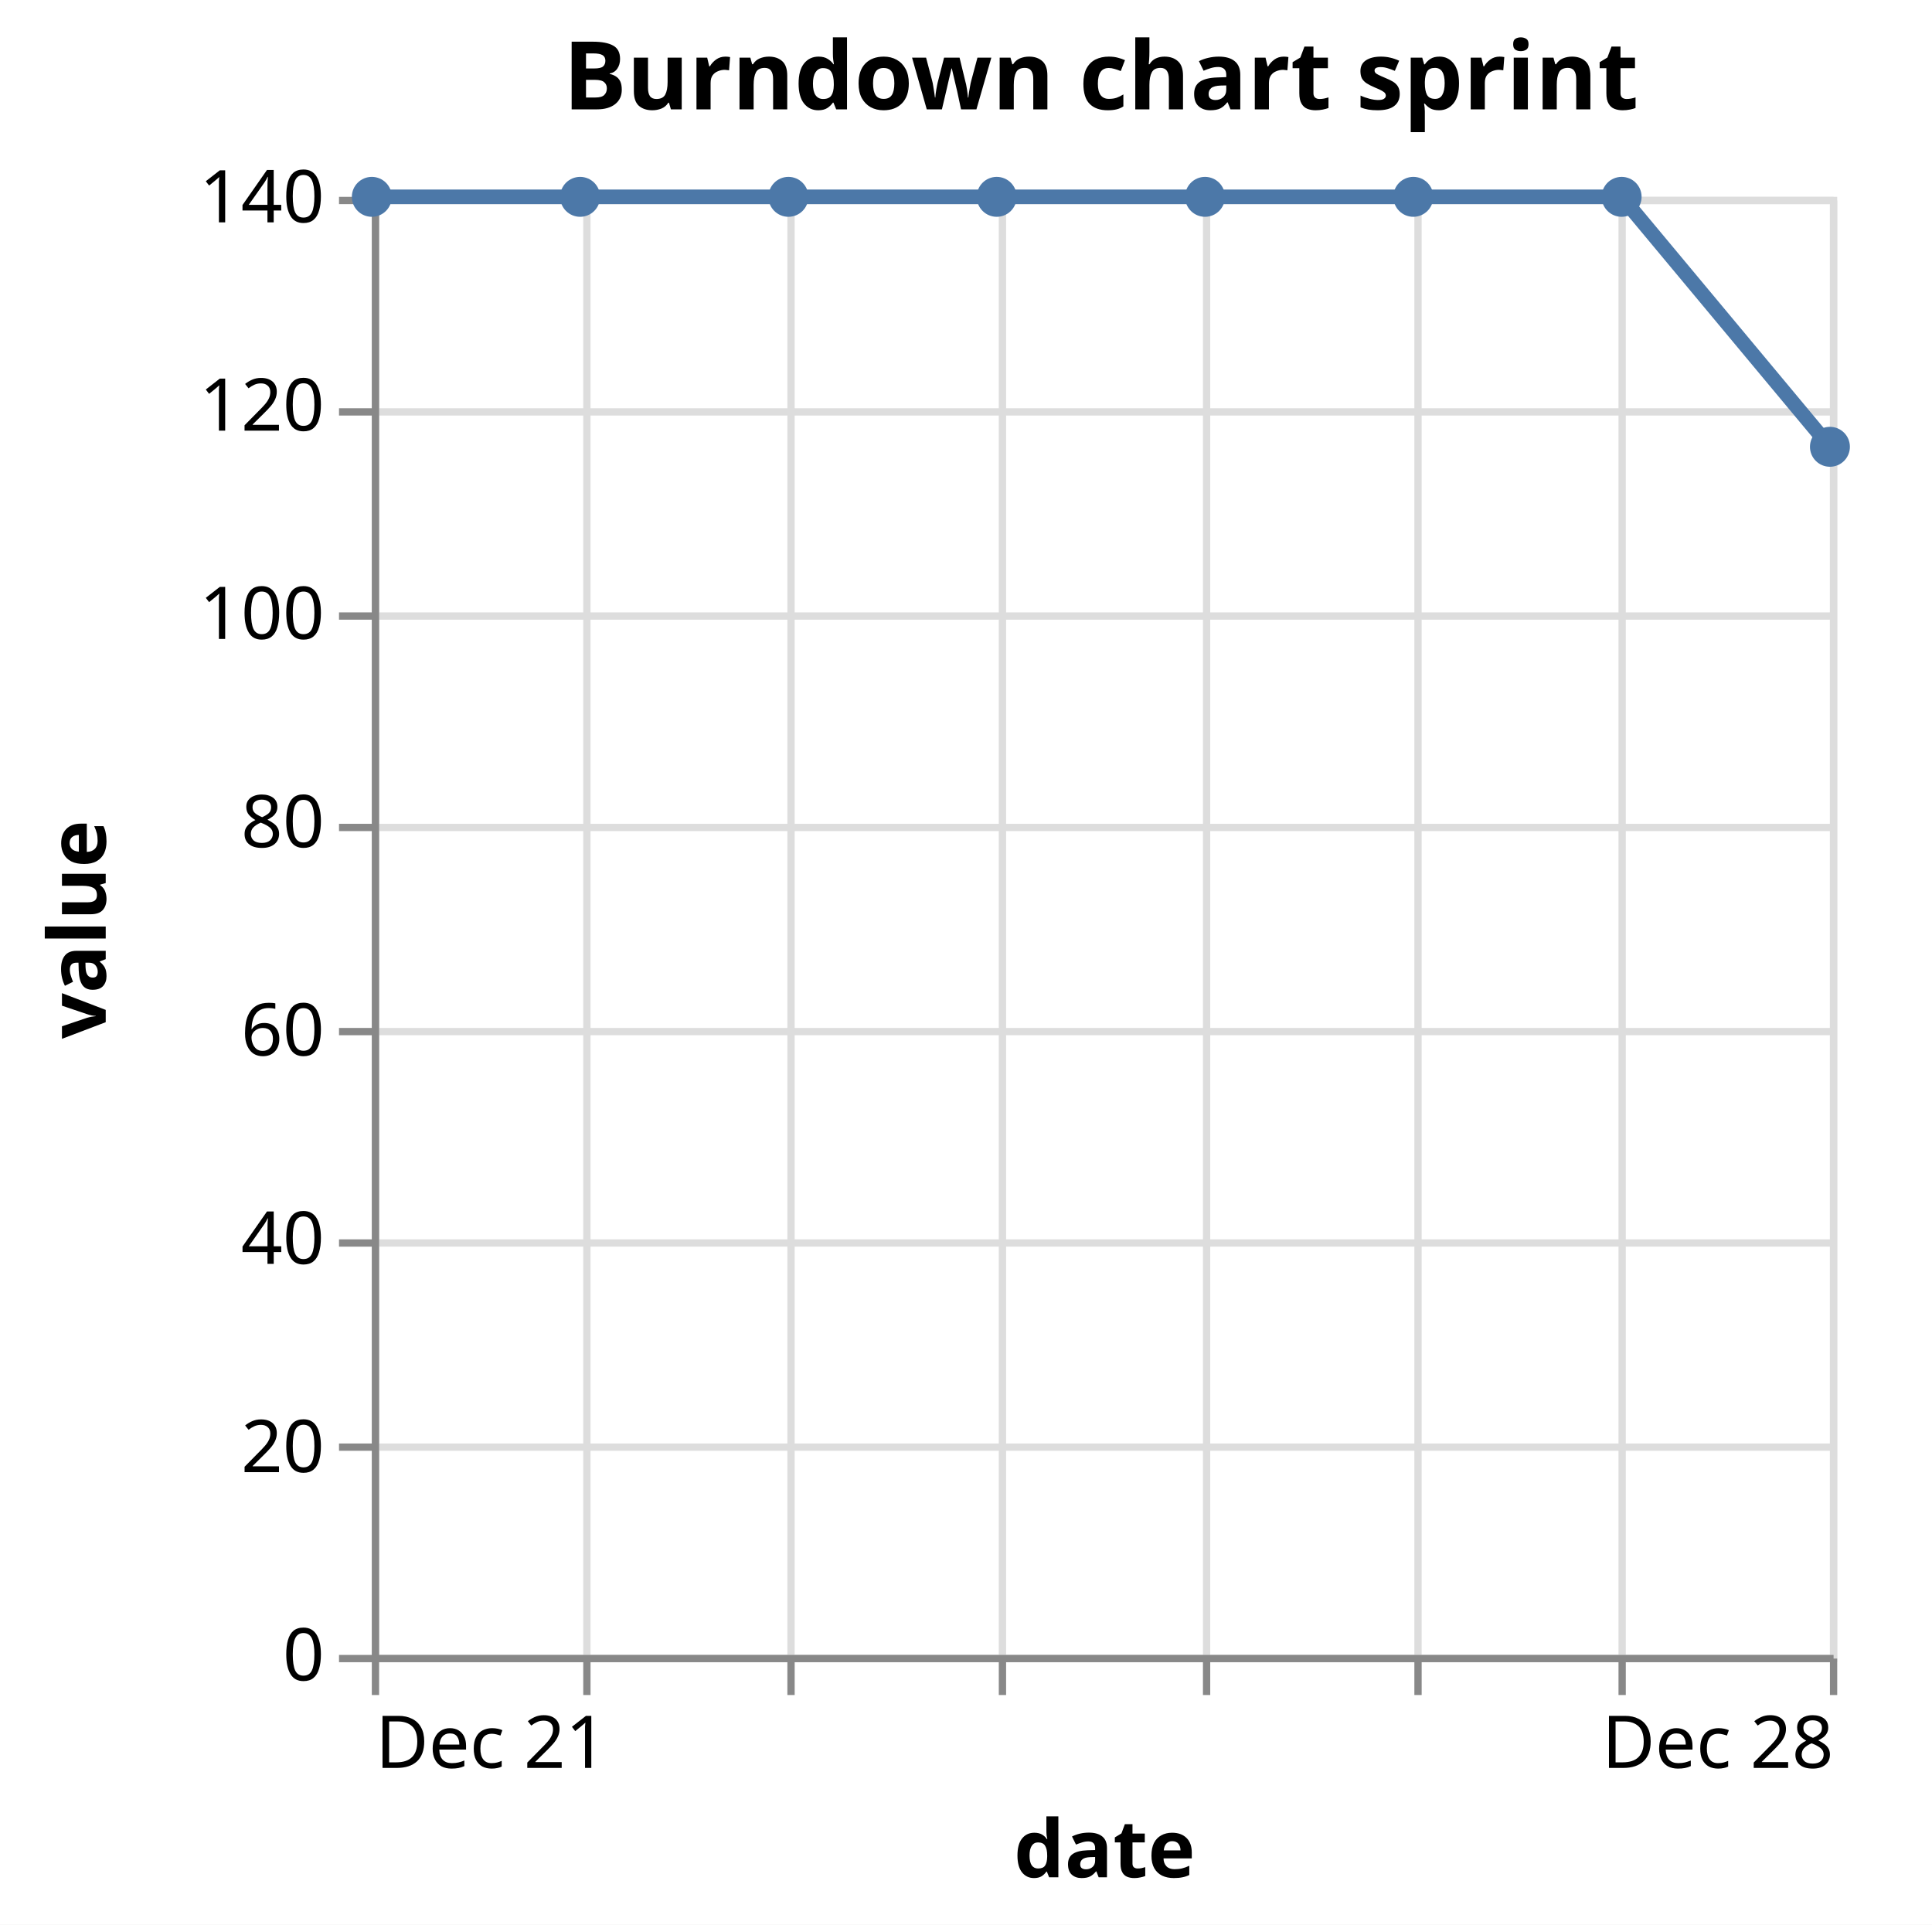
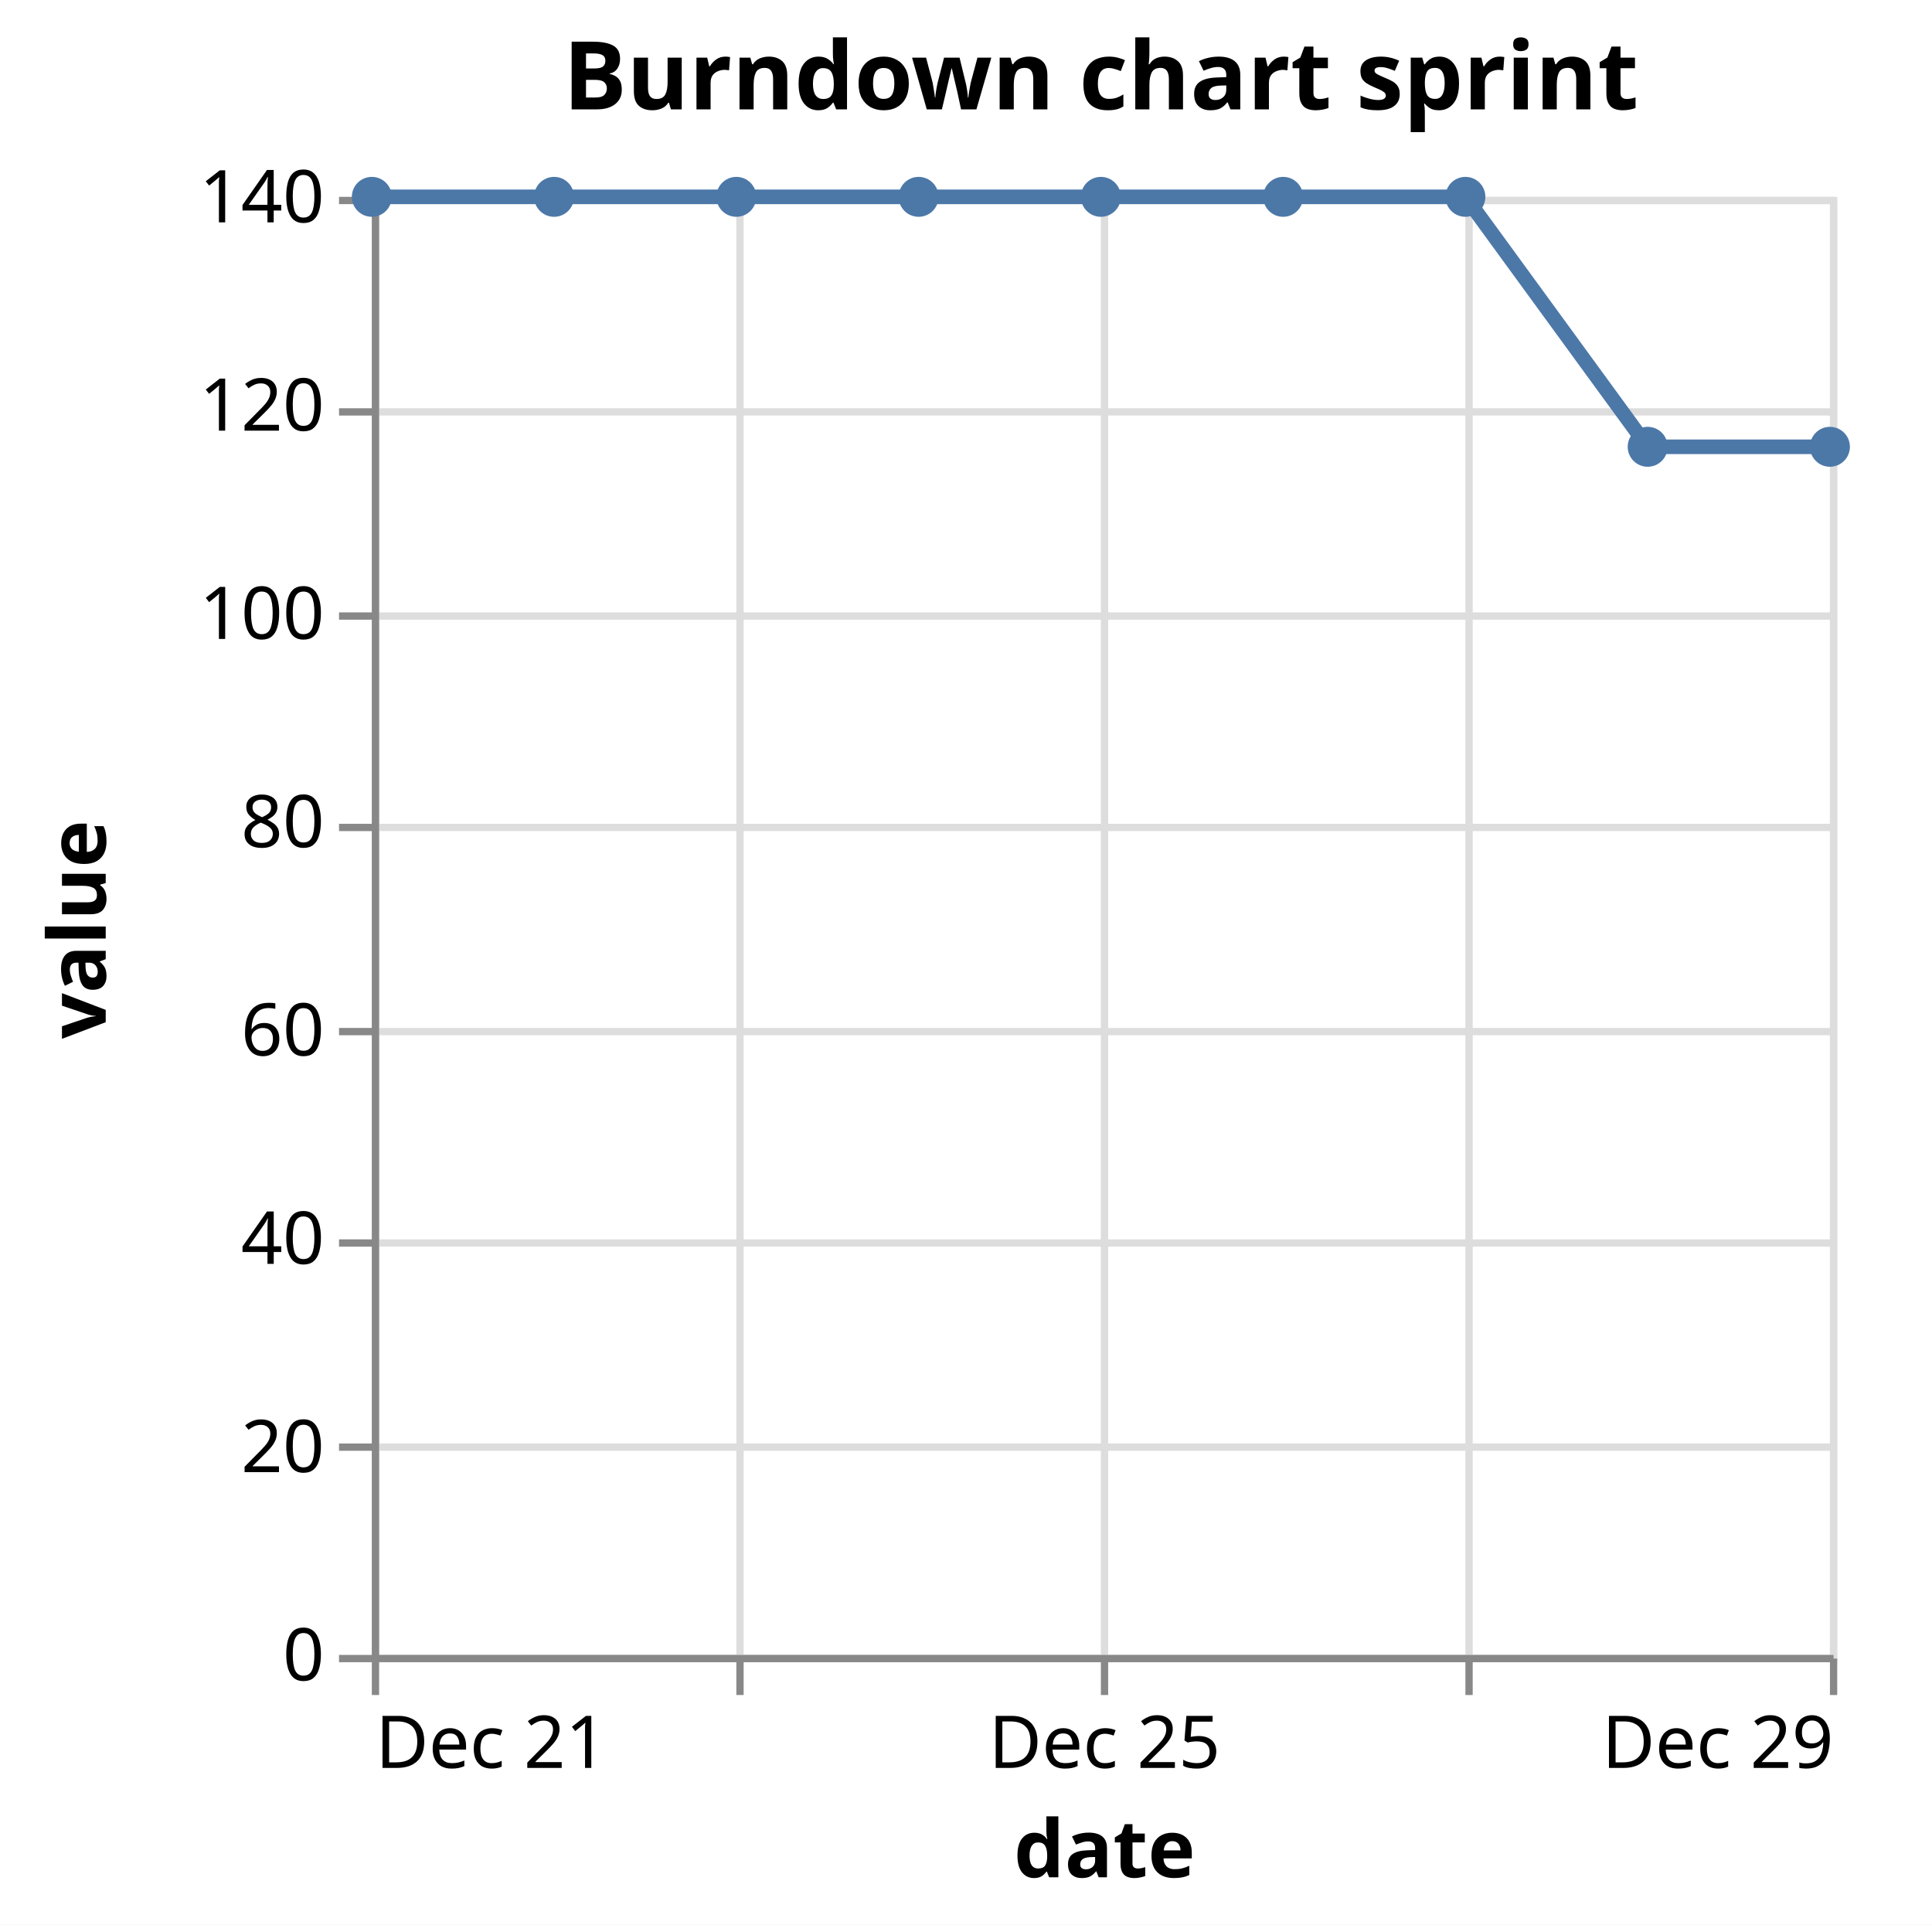
<svg xmlns="http://www.w3.org/2000/svg" version="1.1" class="marks" width="265" height="264" viewBox="0 0 265 264">
  <rect width="265" height="264" fill="white" />
  <g fill="none" stroke-miterlimit="10" transform="translate(51,27)">
    <g class="mark-group role-frame root" role="graphics-object" aria-roledescription="group mark container">
      <g transform="translate(0,0)">
        <path class="background" aria-hidden="true" d="M0.5,0.5h200v200h-200Z" stroke="#ddd" />
        <g>
          <g class="mark-group role-axis" aria-hidden="true">
            <g transform="translate(0.5,200.5)">
              <path class="background" aria-hidden="true" d="M0,0h0v0h0Z" pointer-events="none" />
              <g>
                <g class="mark-rule role-axis-grid" pointer-events="none">
                  <line transform="translate(0,-200)" x2="0" y2="200" stroke="#ddd" stroke-width="1" opacity="1" />
-                   <line transform="translate(29,-200)" x2="0" y2="200" stroke="#ddd" stroke-width="1" opacity="1" />
-                   <line transform="translate(57,-200)" x2="0" y2="200" stroke="#ddd" stroke-width="1" opacity="1" />
-                   <line transform="translate(86,-200)" x2="0" y2="200" stroke="#ddd" stroke-width="1" opacity="1" />
-                   <line transform="translate(114,-200)" x2="0" y2="200" stroke="#ddd" stroke-width="1" opacity="1" />
-                   <line transform="translate(143,-200)" x2="0" y2="200" stroke="#ddd" stroke-width="1" opacity="1" />
-                   <line transform="translate(171,-200)" x2="0" y2="200" stroke="#ddd" stroke-width="1" opacity="1" />
+                   <line transform="translate(50,-200)" x2="0" y2="200" stroke="#ddd" stroke-width="1" opacity="1" />
+                   <line transform="translate(100,-200)" x2="0" y2="200" stroke="#ddd" stroke-width="1" opacity="1" />
+                   <line transform="translate(150,-200)" x2="0" y2="200" stroke="#ddd" stroke-width="1" opacity="1" />
                  <line transform="translate(200,-200)" x2="0" y2="200" stroke="#ddd" stroke-width="1" opacity="1" />
                </g>
              </g>
              <path class="foreground" aria-hidden="true" d="" pointer-events="none" display="none" />
            </g>
          </g>
          <g class="mark-group role-axis" aria-hidden="true">
            <g transform="translate(0.5,0.5)">
              <path class="background" aria-hidden="true" d="M0,0h0v0h0Z" pointer-events="none" />
              <g>
                <g class="mark-rule role-axis-grid" pointer-events="none">
                  <line transform="translate(0,200)" x2="200" y2="0" stroke="#ddd" stroke-width="1" opacity="1" />
                  <line transform="translate(0,171)" x2="200" y2="0" stroke="#ddd" stroke-width="1" opacity="1" />
                  <line transform="translate(0,143)" x2="200" y2="0" stroke="#ddd" stroke-width="1" opacity="1" />
                  <line transform="translate(0,114)" x2="200" y2="0" stroke="#ddd" stroke-width="1" opacity="1" />
                  <line transform="translate(0,86)" x2="200" y2="0" stroke="#ddd" stroke-width="1" opacity="1" />
                  <line transform="translate(0,57)" x2="200" y2="0" stroke="#ddd" stroke-width="1" opacity="1" />
                  <line transform="translate(0,29)" x2="200" y2="0" stroke="#ddd" stroke-width="1" opacity="1" />
                  <line transform="translate(0,0)" x2="200" y2="0" stroke="#ddd" stroke-width="1" opacity="1" />
                </g>
              </g>
              <path class="foreground" aria-hidden="true" d="" pointer-events="none" display="none" />
            </g>
          </g>
-           <g class="mark-group role-axis" role="graphics-symbol" aria-roledescription="axis" aria-label="X-axis titled 'date' for a time scale with values from December 21 to December 28">
+           <g class="mark-group role-axis" role="graphics-symbol" aria-roledescription="axis" aria-label="X-axis titled 'date' for a time scale with values from December 21 to December 29">
            <g transform="translate(0.5,200.5)">
              <path class="background" aria-hidden="true" d="M0,0h0v0h0Z" pointer-events="none" />
              <g>
                <g class="mark-rule role-axis-tick" pointer-events="none">
                  <line transform="translate(0,0)" x2="0" y2="5" stroke="#888" stroke-width="1" opacity="1" />
-                   <line transform="translate(29,0)" x2="0" y2="5" stroke="#888" stroke-width="1" opacity="1" />
-                   <line transform="translate(57,0)" x2="0" y2="5" stroke="#888" stroke-width="1" opacity="1" />
-                   <line transform="translate(86,0)" x2="0" y2="5" stroke="#888" stroke-width="1" opacity="1" />
-                   <line transform="translate(114,0)" x2="0" y2="5" stroke="#888" stroke-width="1" opacity="1" />
-                   <line transform="translate(143,0)" x2="0" y2="5" stroke="#888" stroke-width="1" opacity="1" />
-                   <line transform="translate(171,0)" x2="0" y2="5" stroke="#888" stroke-width="1" opacity="1" />
+                   <line transform="translate(50,0)" x2="0" y2="5" stroke="#888" stroke-width="1" opacity="1" />
+                   <line transform="translate(100,0)" x2="0" y2="5" stroke="#888" stroke-width="1" opacity="1" />
+                   <line transform="translate(150,0)" x2="0" y2="5" stroke="#888" stroke-width="1" opacity="1" />
                  <line transform="translate(200,0)" x2="0" y2="5" stroke="#888" stroke-width="1" opacity="1" />
                </g>
                <g class="mark-text role-axis-label" pointer-events="none">
                  <text text-anchor="start" transform="translate(0,15)" font-family="sans-serif" font-size="10px" fill="#000" opacity="1">Dec 21</text>
-                   <text text-anchor="middle" transform="translate(28.57143,15)" font-family="sans-serif" font-size="10px" fill="#000" opacity="0">Dec 22</text>
-                   <text text-anchor="middle" transform="translate(57.14286,15)" font-family="sans-serif" font-size="10px" fill="#000" opacity="0">Dec 23</text>
-                   <text text-anchor="middle" transform="translate(85.71429,15)" font-family="sans-serif" font-size="10px" fill="#000" opacity="0">Dec 24</text>
-                   <text text-anchor="middle" transform="translate(114.2857,15)" font-family="sans-serif" font-size="10px" fill="#000" opacity="0">Dec 25</text>
-                   <text text-anchor="middle" transform="translate(142.8571,15)" font-family="sans-serif" font-size="10px" fill="#000" opacity="0">Dec 26</text>
-                   <text text-anchor="middle" transform="translate(171.4286,15)" font-family="sans-serif" font-size="10px" fill="#000" opacity="0">Dec 27</text>
-                   <text text-anchor="end" transform="translate(200,15)" font-family="sans-serif" font-size="10px" fill="#000" opacity="1">Dec 28</text>
+                   <text text-anchor="middle" transform="translate(50,15)" font-family="sans-serif" font-size="10px" fill="#000" opacity="0">Dec 23</text>
+                   <text text-anchor="middle" transform="translate(100,15)" font-family="sans-serif" font-size="10px" fill="#000" opacity="1">Dec 25</text>
+                   <text text-anchor="middle" transform="translate(150,15)" font-family="sans-serif" font-size="10px" fill="#000" opacity="0">Dec 27</text>
+                   <text text-anchor="end" transform="translate(200,15)" font-family="sans-serif" font-size="10px" fill="#000" opacity="1">Dec 29</text>
                </g>
                <g class="mark-rule role-axis-domain" pointer-events="none">
                  <line transform="translate(0,0)" x2="200" y2="0" stroke="#888" stroke-width="1" opacity="1" />
                </g>
                <g class="mark-text role-axis-title" pointer-events="none">
                  <text text-anchor="middle" transform="translate(100,30)" font-family="sans-serif" font-size="11px" font-weight="bold" fill="#000" opacity="1">date</text>
                </g>
              </g>
              <path class="foreground" aria-hidden="true" d="" pointer-events="none" display="none" />
            </g>
          </g>
          <g class="mark-group role-axis" role="graphics-symbol" aria-roledescription="axis" aria-label="Y-axis titled 'value' for a linear scale with values from 0 to 140">
            <g transform="translate(0.5,0.5)">
              <path class="background" aria-hidden="true" d="M0,0h0v0h0Z" pointer-events="none" />
              <g>
                <g class="mark-rule role-axis-tick" pointer-events="none">
                  <line transform="translate(0,200)" x2="-5" y2="0" stroke="#888" stroke-width="1" opacity="1" />
                  <line transform="translate(0,171)" x2="-5" y2="0" stroke="#888" stroke-width="1" opacity="1" />
                  <line transform="translate(0,143)" x2="-5" y2="0" stroke="#888" stroke-width="1" opacity="1" />
                  <line transform="translate(0,114)" x2="-5" y2="0" stroke="#888" stroke-width="1" opacity="1" />
                  <line transform="translate(0,86)" x2="-5" y2="0" stroke="#888" stroke-width="1" opacity="1" />
                  <line transform="translate(0,57)" x2="-5" y2="0" stroke="#888" stroke-width="1" opacity="1" />
                  <line transform="translate(0,29)" x2="-5" y2="0" stroke="#888" stroke-width="1" opacity="1" />
                  <line transform="translate(0,0)" x2="-5" y2="0" stroke="#888" stroke-width="1" opacity="1" />
                </g>
                <g class="mark-text role-axis-label" pointer-events="none">
                  <text text-anchor="end" transform="translate(-7,203)" font-family="sans-serif" font-size="10px" fill="#000" opacity="1">0</text>
                  <text text-anchor="end" transform="translate(-7,174.4286)" font-family="sans-serif" font-size="10px" fill="#000" opacity="1">20</text>
                  <text text-anchor="end" transform="translate(-7,145.8571)" font-family="sans-serif" font-size="10px" fill="#000" opacity="1">40</text>
                  <text text-anchor="end" transform="translate(-7,117.2857)" font-family="sans-serif" font-size="10px" fill="#000" opacity="1">60</text>
                  <text text-anchor="end" transform="translate(-7,88.71429)" font-family="sans-serif" font-size="10px" fill="#000" opacity="1">80</text>
                  <text text-anchor="end" transform="translate(-7,60.14286)" font-family="sans-serif" font-size="10px" fill="#000" opacity="1">100</text>
                  <text text-anchor="end" transform="translate(-7,31.57143)" font-family="sans-serif" font-size="10px" fill="#000" opacity="1">120</text>
                  <text text-anchor="end" transform="translate(-7,3)" font-family="sans-serif" font-size="10px" fill="#000" opacity="1">140</text>
                </g>
                <g class="mark-rule role-axis-domain" pointer-events="none">
                  <line transform="translate(0,200)" x2="0" y2="-200" stroke="#888" stroke-width="1" opacity="1" />
                </g>
                <g class="mark-text role-axis-title" pointer-events="none">
                  <text text-anchor="middle" transform="translate(-35,100) rotate(-90) translate(0,-2)" font-family="sans-serif" font-size="11px" font-weight="bold" fill="#000" opacity="1">value</text>
                </g>
              </g>
              <path class="foreground" aria-hidden="true" d="" pointer-events="none" display="none" />
            </g>
          </g>
          <g class="mark-line role-mark layer_0_layer_0_marks" role="graphics-object" aria-roledescription="line mark container">
-             <path aria-label="date: Dec 21; value: 140" role="graphics-symbol" aria-roledescription="line mark" d="M0,0L28.571,0L57.143,0L85.714,0L114.286,0L142.857,0L171.429,0L200,34.286" stroke="#4c78a8" stroke-width="2" />
+             <path aria-label="date: Dec 21; value: 140" role="graphics-symbol" aria-roledescription="line mark" d="M0,0L25,0L50,0L75,0L100,0L125,0L150,0L175,34.286L200,34.286" stroke="#4c78a8" stroke-width="2" />
          </g>
          <g class="mark-symbol role-mark layer_0_layer_1_marks" role="graphics-object" aria-roledescription="symbol mark container">
            <path aria-label="date: Dec 21; value: 140" role="graphics-symbol" aria-roledescription="point" transform="translate(0,0)" d="M2.739,0A2.739,2.739,0,1,1,-2.739,0A2.739,2.739,0,1,1,2.739,0" fill="#4c78a8" stroke-width="2" opacity="1" />
-             <path aria-label="date: Dec 22; value: 140" role="graphics-symbol" aria-roledescription="point" transform="translate(28.57143,0)" d="M2.739,0A2.739,2.739,0,1,1,-2.739,0A2.739,2.739,0,1,1,2.739,0" fill="#4c78a8" stroke-width="2" opacity="1" />
-             <path aria-label="date: Dec 23; value: 140" role="graphics-symbol" aria-roledescription="point" transform="translate(57.14286,0)" d="M2.739,0A2.739,2.739,0,1,1,-2.739,0A2.739,2.739,0,1,1,2.739,0" fill="#4c78a8" stroke-width="2" opacity="1" />
-             <path aria-label="date: Dec 24; value: 140" role="graphics-symbol" aria-roledescription="point" transform="translate(85.71429,0)" d="M2.739,0A2.739,2.739,0,1,1,-2.739,0A2.739,2.739,0,1,1,2.739,0" fill="#4c78a8" stroke-width="2" opacity="1" />
-             <path aria-label="date: Dec 25; value: 140" role="graphics-symbol" aria-roledescription="point" transform="translate(114.2857,0)" d="M2.739,0A2.739,2.739,0,1,1,-2.739,0A2.739,2.739,0,1,1,2.739,0" fill="#4c78a8" stroke-width="2" opacity="1" />
-             <path aria-label="date: Dec 26; value: 140" role="graphics-symbol" aria-roledescription="point" transform="translate(142.8571,0)" d="M2.739,0A2.739,2.739,0,1,1,-2.739,0A2.739,2.739,0,1,1,2.739,0" fill="#4c78a8" stroke-width="2" opacity="1" />
-             <path aria-label="date: Dec 27; value: 140" role="graphics-symbol" aria-roledescription="point" transform="translate(171.4286,0)" d="M2.739,0A2.739,2.739,0,1,1,-2.739,0A2.739,2.739,0,1,1,2.739,0" fill="#4c78a8" stroke-width="2" opacity="1" />
-             <path aria-label="date: Dec 28; value: 116" role="graphics-symbol" aria-roledescription="point" transform="translate(200,34.28571)" d="M2.739,0A2.739,2.739,0,1,1,-2.739,0A2.739,2.739,0,1,1,2.739,0" fill="#4c78a8" stroke-width="2" opacity="1" />
+             <path aria-label="date: Dec 22; value: 140" role="graphics-symbol" aria-roledescription="point" transform="translate(25,0)" d="M2.739,0A2.739,2.739,0,1,1,-2.739,0A2.739,2.739,0,1,1,2.739,0" fill="#4c78a8" stroke-width="2" opacity="1" />
+             <path aria-label="date: Dec 23; value: 140" role="graphics-symbol" aria-roledescription="point" transform="translate(50,0)" d="M2.739,0A2.739,2.739,0,1,1,-2.739,0A2.739,2.739,0,1,1,2.739,0" fill="#4c78a8" stroke-width="2" opacity="1" />
+             <path aria-label="date: Dec 24; value: 140" role="graphics-symbol" aria-roledescription="point" transform="translate(75,0)" d="M2.739,0A2.739,2.739,0,1,1,-2.739,0A2.739,2.739,0,1,1,2.739,0" fill="#4c78a8" stroke-width="2" opacity="1" />
+             <path aria-label="date: Dec 25; value: 140" role="graphics-symbol" aria-roledescription="point" transform="translate(100,0)" d="M2.739,0A2.739,2.739,0,1,1,-2.739,0A2.739,2.739,0,1,1,2.739,0" fill="#4c78a8" stroke-width="2" opacity="1" />
+             <path aria-label="date: Dec 26; value: 140" role="graphics-symbol" aria-roledescription="point" transform="translate(125,0)" d="M2.739,0A2.739,2.739,0,1,1,-2.739,0A2.739,2.739,0,1,1,2.739,0" fill="#4c78a8" stroke-width="2" opacity="1" />
+             <path aria-label="date: Dec 27; value: 140" role="graphics-symbol" aria-roledescription="point" transform="translate(150,0)" d="M2.739,0A2.739,2.739,0,1,1,-2.739,0A2.739,2.739,0,1,1,2.739,0" fill="#4c78a8" stroke-width="2" opacity="1" />
+             <path aria-label="date: Dec 28; value: 116" role="graphics-symbol" aria-roledescription="point" transform="translate(175,34.28571)" d="M2.739,0A2.739,2.739,0,1,1,-2.739,0A2.739,2.739,0,1,1,2.739,0" fill="#4c78a8" stroke-width="2" opacity="1" />
+             <path aria-label="date: Dec 29; value: 116" role="graphics-symbol" aria-roledescription="point" transform="translate(200,34.28571)" d="M2.739,0A2.739,2.739,0,1,1,-2.739,0A2.739,2.739,0,1,1,2.739,0" fill="#4c78a8" stroke-width="2" opacity="1" />
          </g>
          <g class="mark-group role-title">
            <g transform="translate(100,-22)">
              <path class="background" aria-hidden="true" d="M0,0h0v0h0Z" pointer-events="none" />
              <g>
                <g class="mark-text role-title-text" role="graphics-symbol" aria-roledescription="title" aria-label="Title text 'Burndown chart sprint'" pointer-events="none">
                  <text text-anchor="middle" transform="translate(0,10)" font-family="sans-serif" font-size="13px" font-weight="bold" fill="#000" opacity="1">Burndown chart sprint</text>
                </g>
              </g>
              <path class="foreground" aria-hidden="true" d="" pointer-events="none" display="none" />
            </g>
          </g>
        </g>
        <path class="foreground" aria-hidden="true" d="" display="none" />
      </g>
    </g>
  </g>
</svg>
